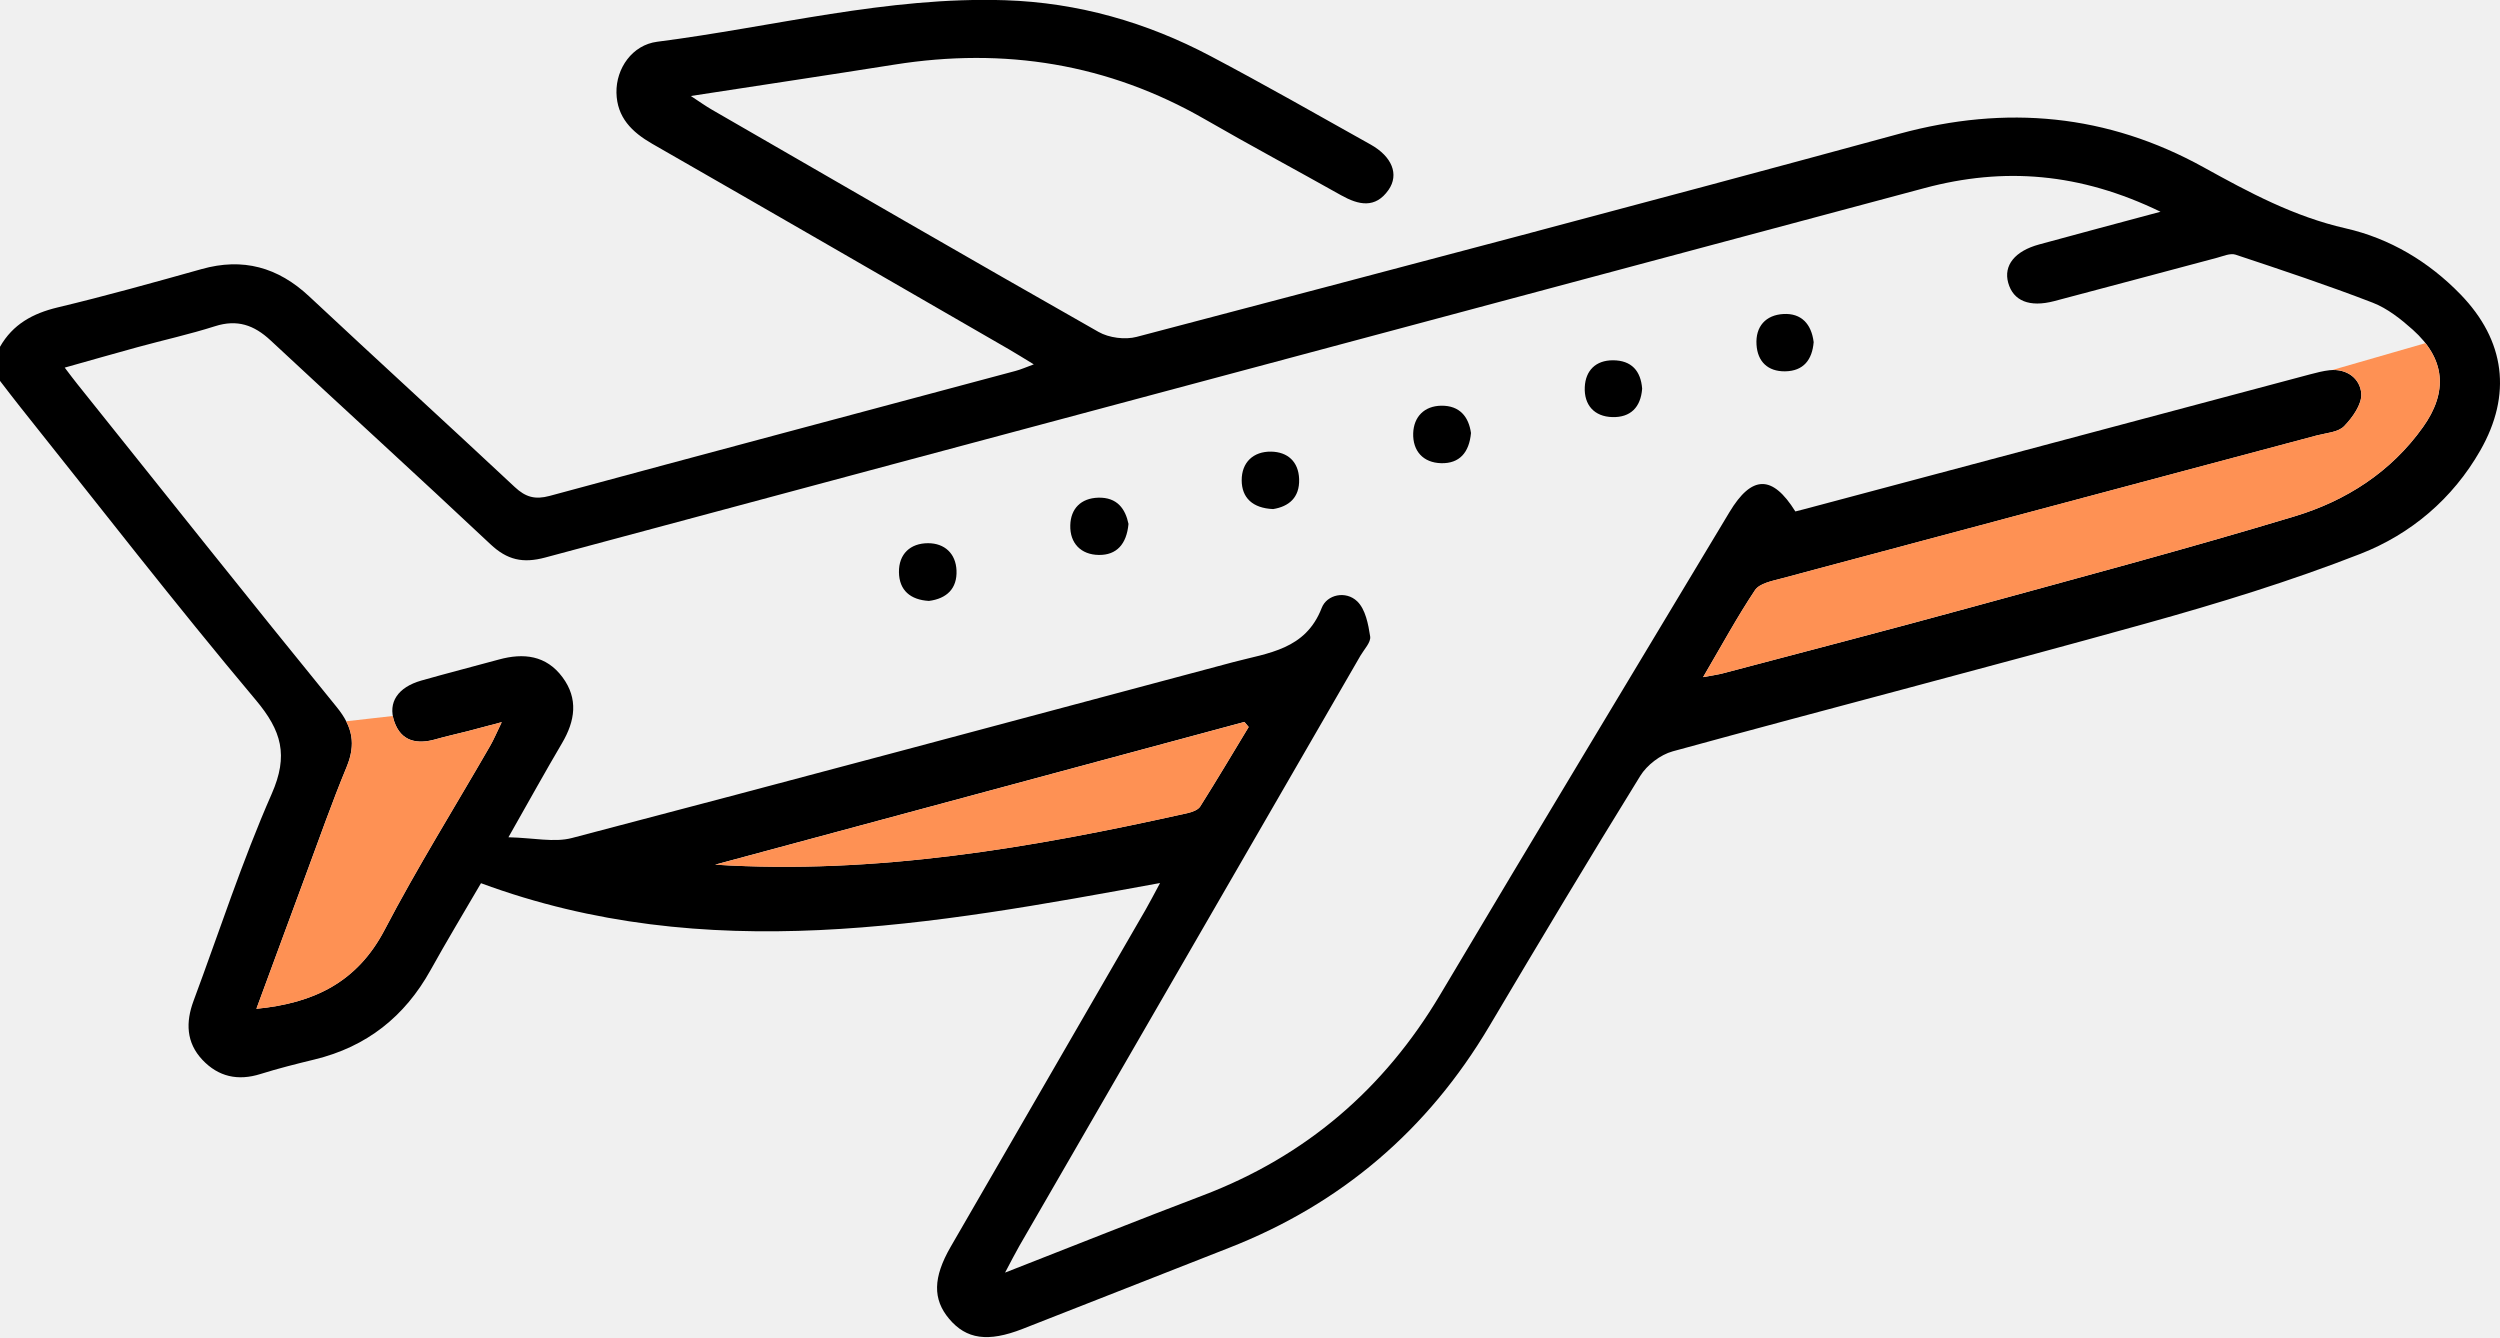
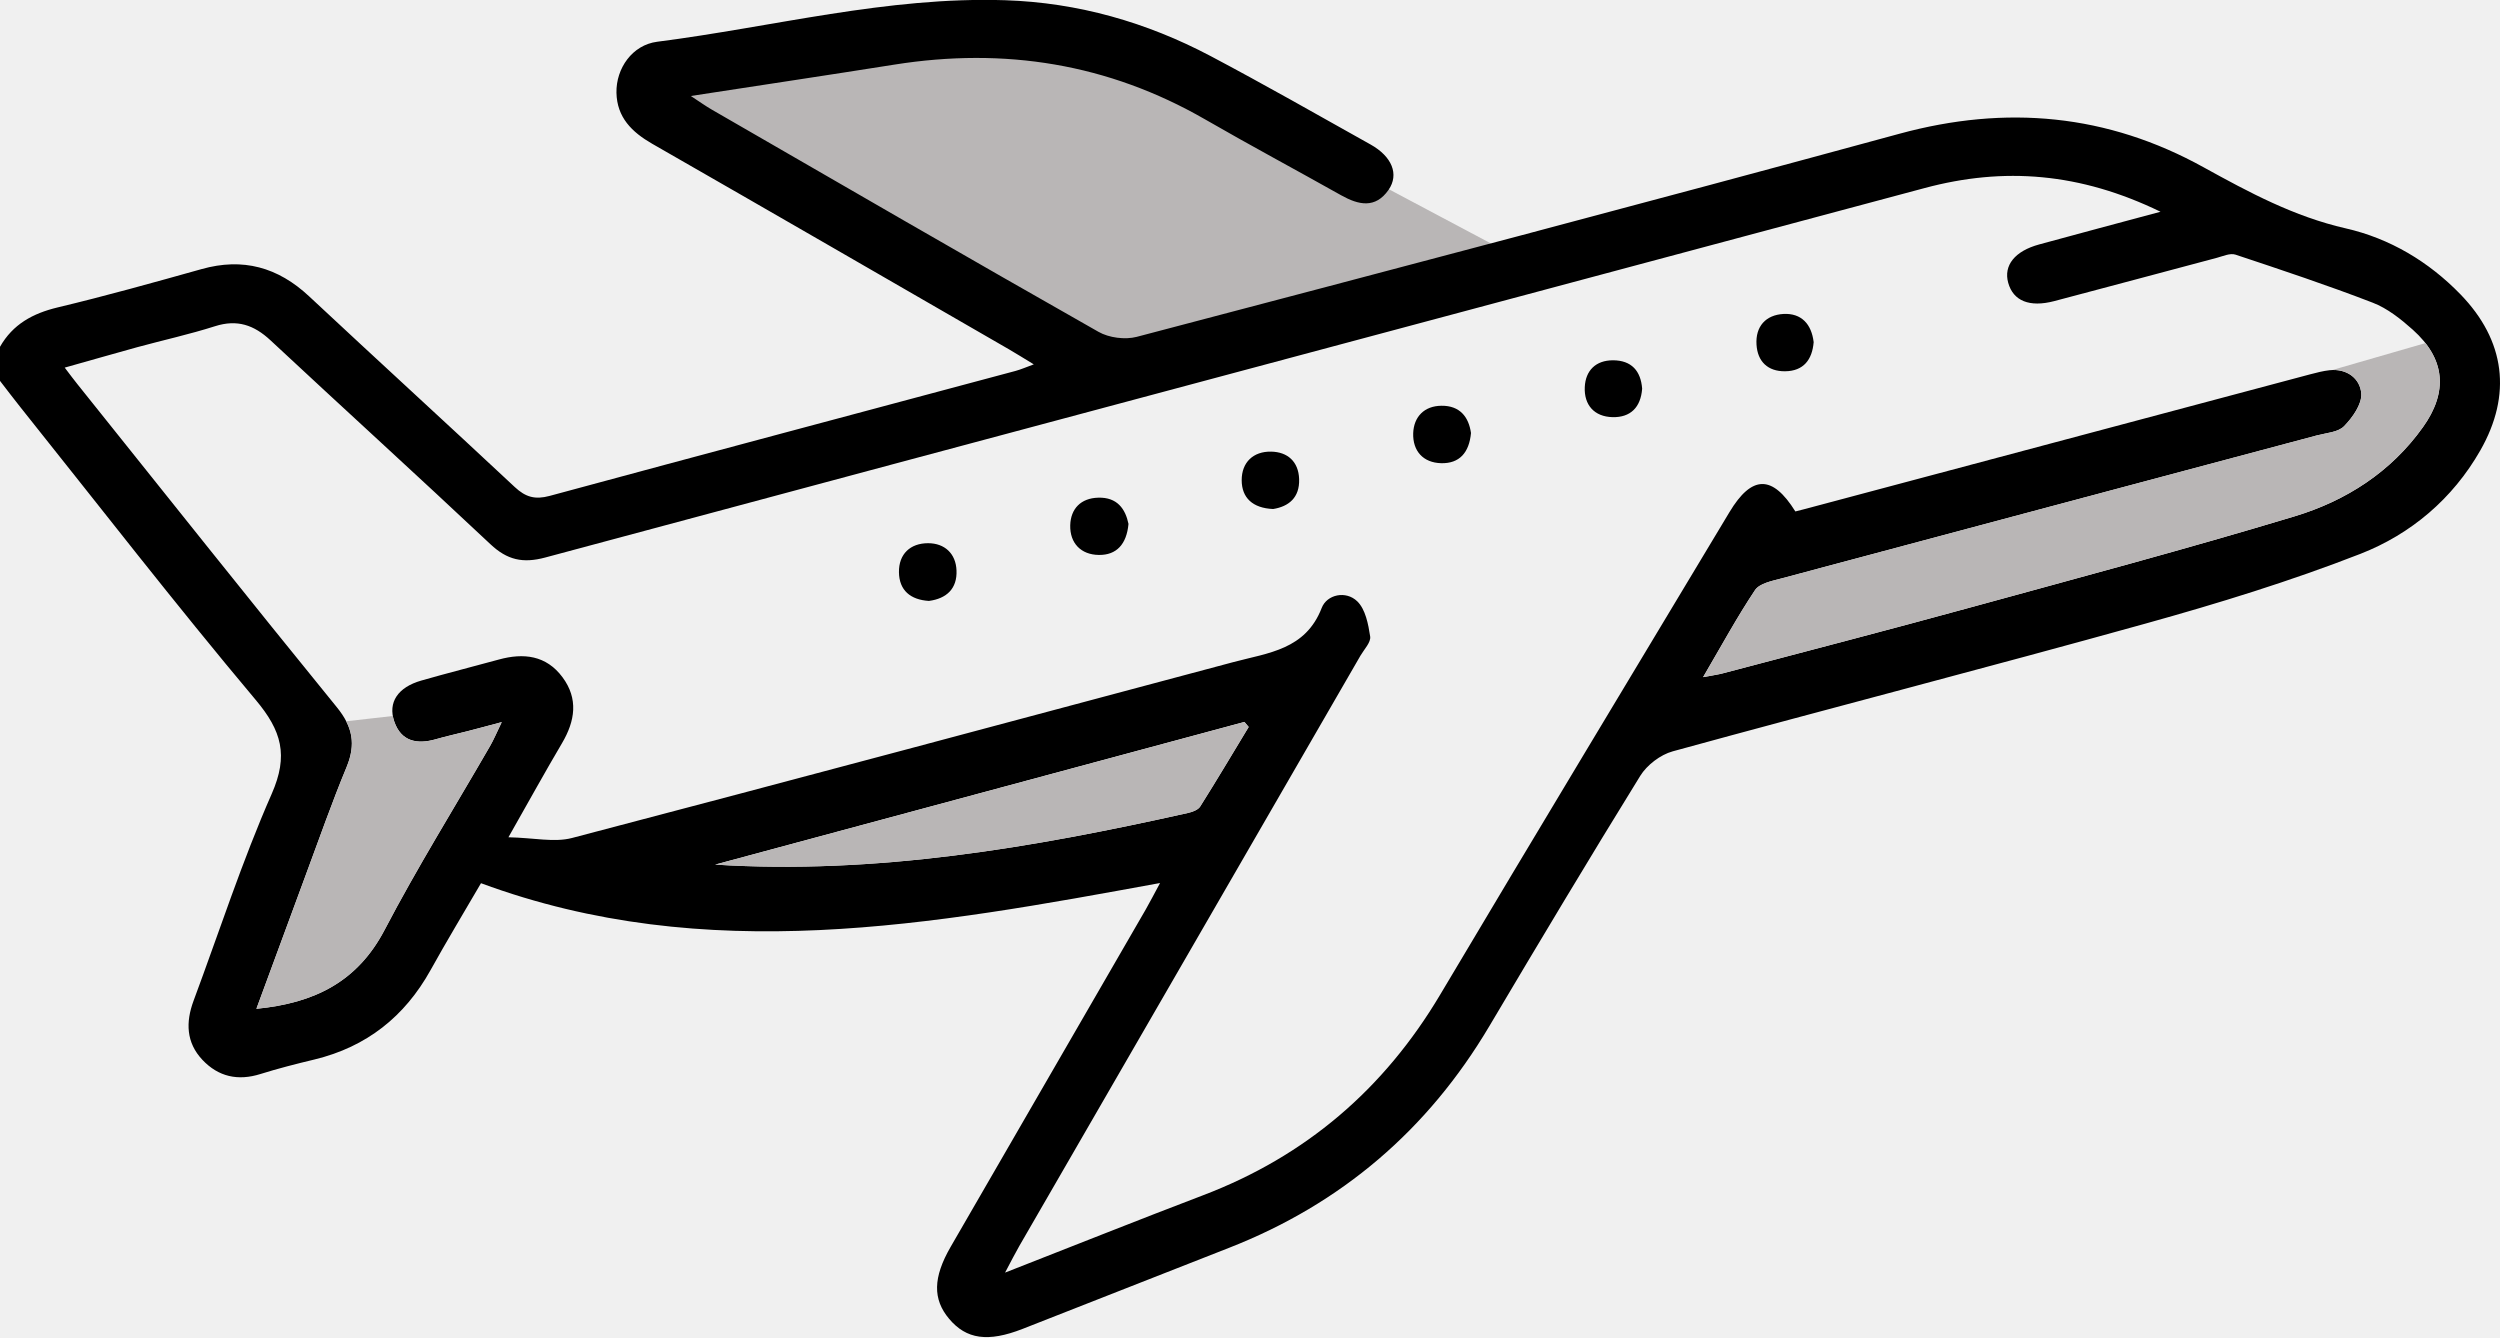
<svg xmlns="http://www.w3.org/2000/svg" width="43" height="23" viewBox="0 0 43 23" fill="none">
-   <path d="M0 5.965C0.221 5.577 0.564 5.39 0.994 5.287C1.823 5.089 2.644 4.859 3.465 4.629C4.177 4.428 4.78 4.595 5.317 5.097C6.492 6.196 7.68 7.279 8.855 8.378C9.04 8.551 9.204 8.597 9.452 8.53C12.122 7.807 14.795 7.096 17.467 6.38C17.559 6.356 17.647 6.316 17.781 6.267C17.616 6.167 17.488 6.086 17.357 6.01C15.312 4.83 13.267 3.647 11.218 2.473C10.867 2.271 10.612 2.019 10.603 1.595C10.595 1.176 10.875 0.773 11.304 0.718C13.298 0.463 15.261 -0.062 17.291 0.004C18.541 0.045 19.72 0.382 20.822 0.965C21.748 1.454 22.659 1.973 23.573 2.485C23.943 2.692 24.068 3 23.883 3.266C23.656 3.591 23.369 3.527 23.07 3.36C22.291 2.922 21.502 2.5 20.727 2.053C19.059 1.093 17.276 0.811 15.386 1.111C14.245 1.292 13.103 1.463 11.882 1.651C12.043 1.757 12.14 1.826 12.242 1.885C14.457 3.164 16.67 4.446 18.895 5.709C19.074 5.811 19.351 5.847 19.551 5.794C23.928 4.642 28.305 3.49 32.672 2.3C34.508 1.801 36.247 1.962 37.903 2.878C38.686 3.311 39.458 3.726 40.347 3.928C41.102 4.1 41.773 4.498 42.322 5.065C43.089 5.857 43.21 6.787 42.661 7.748C42.185 8.581 41.467 9.187 40.6 9.526C39.395 9.997 38.15 10.379 36.902 10.726C34.198 11.479 31.478 12.181 28.771 12.923C28.559 12.981 28.328 13.158 28.212 13.346C27.331 14.771 26.471 16.209 25.616 17.651C24.559 19.434 23.071 20.707 21.139 21.463C19.955 21.926 18.773 22.395 17.589 22.857C16.993 23.09 16.621 23.036 16.325 22.684C16.041 22.346 16.047 21.974 16.351 21.446C17.469 19.512 18.588 17.578 19.706 15.644C19.781 15.513 19.85 15.379 19.953 15.188C16.026 15.907 12.154 16.626 8.273 15.191C7.978 15.697 7.683 16.186 7.406 16.685C6.961 17.487 6.305 18.006 5.41 18.223C5.098 18.299 4.786 18.377 4.48 18.473C4.093 18.595 3.757 18.521 3.482 18.23C3.201 17.932 3.193 17.582 3.329 17.215C3.772 16.025 4.164 14.813 4.674 13.653C4.964 12.992 4.846 12.571 4.397 12.037C3.013 10.39 1.695 8.687 0.352 7.005C0.232 6.855 0.117 6.702 0 6.551C0 6.356 0 6.16 0 5.965ZM37.161 3.642C35.777 2.971 34.468 2.869 33.102 3.235C25.195 5.355 17.285 7.464 9.379 9.589C8.994 9.693 8.723 9.632 8.435 9.36C7.182 8.182 5.909 7.025 4.651 5.852C4.369 5.59 4.079 5.489 3.698 5.611C3.259 5.751 2.808 5.85 2.363 5.972C1.957 6.083 1.552 6.2 1.113 6.323C1.213 6.454 1.27 6.532 1.331 6.607C2.816 8.462 4.294 10.323 5.794 12.165C6.068 12.503 6.124 12.802 5.96 13.197C5.709 13.802 5.493 14.421 5.264 15.036C4.981 15.8 4.7 16.564 4.41 17.351C5.406 17.254 6.148 16.888 6.616 15.992C7.178 14.917 7.822 13.884 8.429 12.831C8.493 12.721 8.542 12.601 8.63 12.421C8.372 12.489 8.199 12.536 8.026 12.581C7.85 12.626 7.672 12.664 7.498 12.714C7.174 12.808 6.9 12.753 6.782 12.412C6.667 12.078 6.847 11.82 7.245 11.706C7.688 11.58 8.135 11.466 8.58 11.344C9.006 11.227 9.394 11.271 9.674 11.647C9.951 12.019 9.892 12.4 9.667 12.782C9.378 13.272 9.104 13.769 8.745 14.401C9.182 14.411 9.53 14.494 9.836 14.414C13.633 13.419 17.425 12.4 21.218 11.387C21.814 11.229 22.456 11.175 22.733 10.457C22.823 10.224 23.15 10.155 23.345 10.344C23.486 10.48 23.535 10.737 23.567 10.948C23.582 11.047 23.463 11.169 23.4 11.277C21.444 14.663 19.487 18.048 17.531 21.433C17.46 21.557 17.396 21.685 17.287 21.889C18.484 21.421 19.584 20.981 20.692 20.56C22.458 19.887 23.805 18.733 24.77 17.11C26.418 14.337 28.086 11.576 29.746 8.81C30.131 8.169 30.485 8.163 30.88 8.797C30.928 8.785 30.981 8.772 31.033 8.758C33.936 7.985 36.838 7.21 39.74 6.437C39.848 6.409 39.957 6.38 40.067 6.368C40.37 6.335 40.594 6.514 40.614 6.769C40.627 6.952 40.464 7.181 40.318 7.331C40.215 7.436 40.011 7.447 39.849 7.49C36.776 8.311 33.702 9.13 30.63 9.953C30.472 9.995 30.263 10.036 30.186 10.151C29.881 10.608 29.618 11.093 29.293 11.647C29.474 11.613 29.552 11.603 29.627 11.583C31.044 11.208 32.461 10.841 33.874 10.453C35.744 9.94 37.618 9.44 39.474 8.879C40.353 8.612 41.126 8.118 41.675 7.347C42.111 6.736 42.058 6.172 41.501 5.672C41.295 5.488 41.063 5.304 40.81 5.206C40.033 4.906 39.242 4.643 38.451 4.38C38.359 4.35 38.234 4.408 38.128 4.435C37.196 4.682 36.265 4.934 35.333 5.179C34.906 5.291 34.627 5.175 34.541 4.864C34.458 4.565 34.655 4.318 35.075 4.204C35.732 4.024 36.391 3.849 37.161 3.642ZM12.3 14.872C15.066 15.045 17.756 14.582 20.43 13.984C20.507 13.966 20.606 13.931 20.643 13.872C20.928 13.42 21.201 12.961 21.477 12.504C21.453 12.475 21.428 12.446 21.404 12.417C18.369 13.235 15.335 14.053 12.3 14.872Z" fill="black" />
-   <path d="M12.3 14.873C15.335 14.054 18.369 13.236 21.404 12.418C21.428 12.447 21.453 12.476 21.477 12.505C21.2 12.962 20.928 13.421 20.643 13.873C20.605 13.932 20.507 13.967 20.43 13.985C17.756 14.583 15.066 15.046 12.3 14.873Z" fill="#FE9154" />
-   <path d="M15.977 10.336C15.659 10.317 15.466 10.154 15.462 9.842C15.458 9.528 15.658 9.343 15.963 9.343C16.247 9.343 16.44 9.521 16.452 9.812C16.465 10.124 16.283 10.297 15.977 10.336Z" fill="black" />
-   <path d="M25.301 7.448C25.27 7.786 25.101 7.974 24.79 7.967C24.477 7.96 24.297 7.755 24.307 7.451C24.317 7.169 24.497 6.982 24.792 6.978C25.11 6.975 25.262 7.172 25.301 7.448Z" fill="black" />
-   <path d="M19.41 9.011C19.379 9.359 19.205 9.55 18.899 9.545C18.593 9.541 18.4 9.344 18.409 9.034C18.416 8.75 18.591 8.569 18.89 8.56C19.216 8.551 19.357 8.754 19.41 9.011Z" fill="black" />
-   <path d="M28.245 6.685C28.221 7.007 28.043 7.182 27.734 7.174C27.421 7.166 27.245 6.966 27.258 6.659C27.271 6.373 27.447 6.196 27.744 6.197C28.062 6.198 28.222 6.38 28.245 6.685Z" fill="black" />
-   <path d="M21.898 8.756C21.546 8.741 21.358 8.563 21.357 8.261C21.356 7.954 21.556 7.763 21.864 7.768C22.146 7.773 22.335 7.939 22.345 8.24C22.356 8.562 22.164 8.713 21.898 8.756Z" fill="black" />
-   <path d="M31.195 5.885C31.17 6.186 31.022 6.383 30.702 6.387C30.407 6.39 30.23 6.22 30.212 5.929C30.192 5.616 30.371 5.417 30.676 5.401C30.983 5.384 31.157 5.573 31.195 5.885Z" fill="black" />
-   <path d="M40.12 6.363C40.396 6.356 40.595 6.528 40.614 6.768C40.628 6.951 40.464 7.181 40.318 7.331C40.215 7.436 40.011 7.447 39.849 7.489C36.776 8.31 33.702 9.129 30.63 9.952C30.472 9.994 30.263 10.036 30.186 10.15C29.881 10.607 29.618 11.092 29.294 11.646C29.474 11.612 29.552 11.603 29.628 11.583C31.044 11.207 32.461 10.84 33.874 10.452C35.744 9.94 37.618 9.44 39.474 8.878C40.353 8.612 41.126 8.117 41.675 7.346C42.045 6.827 42.063 6.343 41.718 5.902L40.12 6.363Z" fill="#FE9154" />
-   <path d="M7.498 12.715C7.174 12.809 6.9 12.754 6.782 12.413C6.77 12.38 6.762 12.347 6.756 12.315L5.954 12.406C6.083 12.654 6.085 12.899 5.96 13.198C5.709 13.803 5.493 14.422 5.265 15.037C4.981 15.8 4.7 16.565 4.41 17.352C5.407 17.255 6.148 16.889 6.616 15.993C7.178 14.918 7.823 13.885 8.429 12.832C8.493 12.722 8.542 12.602 8.63 12.421C8.372 12.49 8.199 12.537 8.026 12.581C7.85 12.627 7.672 12.665 7.498 12.715Z" fill="#FE9154" />
+   <g clip-path="url(#clip0_592_3364)">
+     <path d="M18.91 6.686L11.138 1.592L11.366 1.213L13.682 0.796L17.934 0.417L20.971 1.706L26.325 4.549L18.91 6.686Z" fill="#B9B6B6" />
+     <path d="M0 5.965C0.221 5.577 0.564 5.39 0.994 5.287C1.823 5.089 2.644 4.859 3.465 4.629C4.177 4.428 4.78 4.595 5.317 5.097C6.492 6.195 7.68 7.279 8.855 8.378C9.04 8.551 9.204 8.597 9.452 8.53C12.122 7.807 14.795 7.096 17.467 6.38C17.559 6.355 17.647 6.316 17.781 6.267C17.616 6.167 17.488 6.086 17.357 6.01C15.312 4.83 13.267 3.647 11.218 2.473C10.867 2.271 10.612 2.019 10.603 1.595C10.595 1.176 10.875 0.773 11.304 0.718C13.298 0.463 15.261 -0.062 17.291 0.004C18.541 0.045 19.72 0.382 20.822 0.964C21.748 1.454 22.659 1.973 23.573 2.485C23.943 2.692 24.068 2.999 23.883 3.266C23.656 3.591 23.369 3.527 23.07 3.36C22.291 2.922 21.502 2.5 20.727 2.053C19.059 1.093 17.276 0.811 15.386 1.111C14.245 1.292 13.103 1.463 11.882 1.651C12.043 1.757 12.14 1.826 12.242 1.885C14.457 3.164 16.67 4.446 18.895 5.708C19.074 5.81 19.351 5.846 19.551 5.794C23.928 4.642 28.305 3.49 32.672 2.3C34.508 1.8 36.247 1.961 37.903 2.878C38.686 3.31 39.458 3.725 40.347 3.928C41.102 4.1 41.773 4.498 42.322 5.065C43.089 5.857 43.21 6.787 42.661 7.748C42.185 8.581 41.467 9.187 40.6 9.526C39.395 9.996 38.15 10.379 36.902 10.726C34.198 11.479 31.478 12.18 28.771 12.923C28.559 12.981 28.328 13.158 28.212 13.345C27.331 14.771 26.471 16.209 25.616 17.651C24.559 19.434 23.071 20.707 21.139 21.463C19.955 21.926 18.773 22.394 17.589 22.857C16.993 23.09 16.621 23.036 16.325 22.684C16.041 22.346 16.047 21.973 16.351 21.446C17.469 19.511 18.588 17.578 19.706 15.644C19.781 15.513 19.85 15.378 19.953 15.188C16.026 15.907 12.154 16.626 8.273 15.191C7.978 15.697 7.683 16.186 7.406 16.685C6.961 17.486 6.305 18.006 5.41 18.223C5.098 18.298 4.786 18.377 4.48 18.473C4.093 18.595 3.757 18.521 3.482 18.23C3.201 17.932 3.193 17.582 3.329 17.214C3.772 16.024 4.164 14.812 4.674 13.653C4.964 12.992 4.846 12.571 4.397 12.037C3.013 10.39 1.695 8.686 0.352 7.005C0.232 6.855 0.117 6.702 0 6.551C0 6.356 0 6.16 0 5.965ZM37.161 3.642C35.777 2.97 34.468 2.868 33.102 3.235C25.195 5.355 17.285 7.464 9.379 9.589C8.994 9.693 8.723 9.632 8.435 9.36C7.182 8.182 5.909 7.025 4.651 5.852C4.369 5.59 4.079 5.489 3.698 5.611C3.259 5.751 2.808 5.85 2.363 5.971C1.957 6.083 1.552 6.2 1.113 6.323C1.213 6.454 1.27 6.532 1.331 6.607C2.816 8.462 4.294 10.322 5.794 12.165C6.068 12.502 6.124 12.802 5.96 13.197C5.709 13.801 5.493 14.421 5.264 15.036C4.981 15.799 4.7 16.564 4.41 17.351C5.406 17.253 6.148 16.888 6.616 15.992C7.178 14.917 7.822 13.883 8.429 12.831C8.493 12.72 8.542 12.601 8.63 12.42C8.372 12.489 8.199 12.536 8.026 12.58C7.85 12.625 7.672 12.664 7.498 12.714C7.174 12.808 6.9 12.753 6.782 12.412C6.667 12.078 6.847 11.82 7.245 11.706C7.688 11.579 8.135 11.466 8.58 11.344C9.006 11.227 9.394 11.271 9.674 11.647C9.951 12.019 9.892 12.4 9.667 12.782C9.378 13.271 9.104 13.769 8.745 14.401C9.182 14.41 9.53 14.493 9.836 14.414C13.633 13.418 17.425 12.4 21.218 11.387C21.814 11.228 22.456 11.175 22.733 10.457C22.823 10.224 23.15 10.154 23.345 10.343C23.486 10.48 23.535 10.736 23.567 10.948C23.582 11.047 23.463 11.169 23.4 11.277C21.444 14.663 19.487 18.048 17.531 21.433C17.46 21.557 17.396 21.684 17.287 21.889C18.484 21.421 19.584 20.981 20.692 20.559C22.458 19.887 23.805 18.733 24.77 17.11C26.418 14.337 28.086 11.576 29.746 8.81C30.131 8.169 30.485 8.163 30.88 8.797C30.928 8.785 30.981 8.772 31.033 8.758C33.936 7.985 36.838 7.21 39.74 6.437C39.848 6.409 39.957 6.38 40.067 6.368C40.37 6.335 40.594 6.514 40.614 6.768C40.627 6.951 40.464 7.181 40.318 7.331C40.215 7.436 40.011 7.447 39.849 7.49C36.776 8.311 33.702 9.129 30.63 9.952C30.472 9.994 30.263 10.036 30.186 10.151C29.881 10.608 29.618 11.092 29.293 11.647C29.474 11.613 29.552 11.603 29.627 11.583C31.044 11.208 32.461 10.841 33.874 10.453C35.744 9.94 37.618 9.44 39.474 8.879C40.353 8.612 41.126 8.118 41.675 7.347C42.111 6.736 42.058 6.172 41.501 5.672C41.295 5.488 41.063 5.303 40.81 5.206C40.033 4.906 39.242 4.643 38.451 4.38C38.359 4.349 38.234 4.407 38.128 4.435C37.196 4.682 36.265 4.934 35.333 5.179C34.906 5.291 34.627 5.175 34.541 4.864C34.458 4.565 34.655 4.318 35.075 4.204C35.732 4.024 36.391 3.849 37.161 3.642ZM12.3 14.871C15.066 15.044 17.756 14.582 20.43 13.983C20.507 13.966 20.606 13.931 20.643 13.872C20.928 13.42 21.201 12.96 21.477 12.504C21.453 12.475 21.428 12.446 21.404 12.417C18.369 13.235 15.335 14.053 12.3 14.871Z" fill="black" />
+     <path d="M12.3 14.872C15.335 14.054 18.369 13.236 21.404 12.418C21.428 12.447 21.453 12.475 21.477 12.504C21.2 12.961 20.928 13.421 20.643 13.873C20.606 13.932 20.507 13.967 20.43 13.984C17.756 14.582 15.066 15.045 12.3 14.872Z" fill="#B9B6B6" />
+     <path d="M15.977 10.336C15.659 10.316 15.466 10.154 15.462 9.842C15.458 9.528 15.658 9.343 15.963 9.343C16.247 9.343 16.441 9.521 16.452 9.812C16.465 10.123 16.283 10.296 15.977 10.336Z" fill="black" />
+     <path d="M25.301 7.448C25.27 7.787 25.101 7.974 24.79 7.967C24.477 7.96 24.297 7.755 24.307 7.451C24.317 7.169 24.497 6.982 24.792 6.979C25.11 6.975 25.262 7.172 25.301 7.448Z" fill="black" />
+     <path d="M19.41 9.011C19.379 9.359 19.205 9.55 18.899 9.545C18.593 9.541 18.4 9.343 18.408 9.034C18.416 8.75 18.591 8.568 18.89 8.56C19.216 8.55 19.357 8.754 19.41 9.011Z" fill="black" />
+     <path d="M28.245 6.685C28.221 7.008 28.043 7.183 27.734 7.175C27.421 7.166 27.245 6.966 27.258 6.659C27.271 6.373 27.447 6.197 27.744 6.197C28.062 6.198 28.222 6.38 28.245 6.685Z" fill="black" />
+     <path d="M21.898 8.755C21.546 8.74 21.358 8.563 21.357 8.26C21.356 7.953 21.556 7.762 21.864 7.768C22.146 7.773 22.335 7.939 22.345 8.24C22.356 8.562 22.164 8.712 21.898 8.755Z" fill="black" />
+     <path d="M31.195 5.885C31.17 6.186 31.022 6.383 30.702 6.386C30.407 6.389 30.23 6.219 30.212 5.929C30.192 5.615 30.371 5.417 30.676 5.4C30.983 5.384 31.158 5.573 31.195 5.885Z" fill="black" />
+     <path d="M40.12 6.363C40.396 6.356 40.595 6.528 40.614 6.767C40.628 6.951 40.464 7.18 40.318 7.33C40.215 7.435 40.011 7.446 39.849 7.489C36.776 8.31 33.702 9.128 30.63 9.952C30.472 9.994 30.263 10.035 30.186 10.15C29.881 10.607 29.618 11.092 29.294 11.646C29.474 11.612 29.552 11.602 29.628 11.582C31.044 11.207 32.461 10.84 33.874 10.452C35.744 9.939 37.618 9.439 39.474 8.878C40.353 8.611 41.126 8.117 41.675 7.346C42.045 6.827 42.063 6.342 41.718 5.901L40.12 6.363Z" fill="#B9B6B6" />
+     <path d="M7.498 12.715C7.174 12.809 6.9 12.754 6.782 12.413C6.77 12.379 6.762 12.347 6.756 12.315L5.954 12.406C6.083 12.654 6.085 12.899 5.96 13.198C5.709 13.802 5.493 14.422 5.264 15.037C4.981 15.8 4.7 16.565 4.41 17.352C5.406 17.255 6.148 16.889 6.616 15.993C7.178 14.918 7.822 13.884 8.429 12.832C8.493 12.722 8.542 12.602 8.63 12.421C8.372 12.49 8.199 12.537 8.026 12.581C7.85 12.626 7.672 12.665 7.498 12.715Z" fill="#B9B6B6" />
+   </g>
+   <defs>
+     <clipPath id="clip0_592_3364">
+       <rect width="43" height="23" fill="white" />
+     </clipPath>
+   </defs>
</svg>
